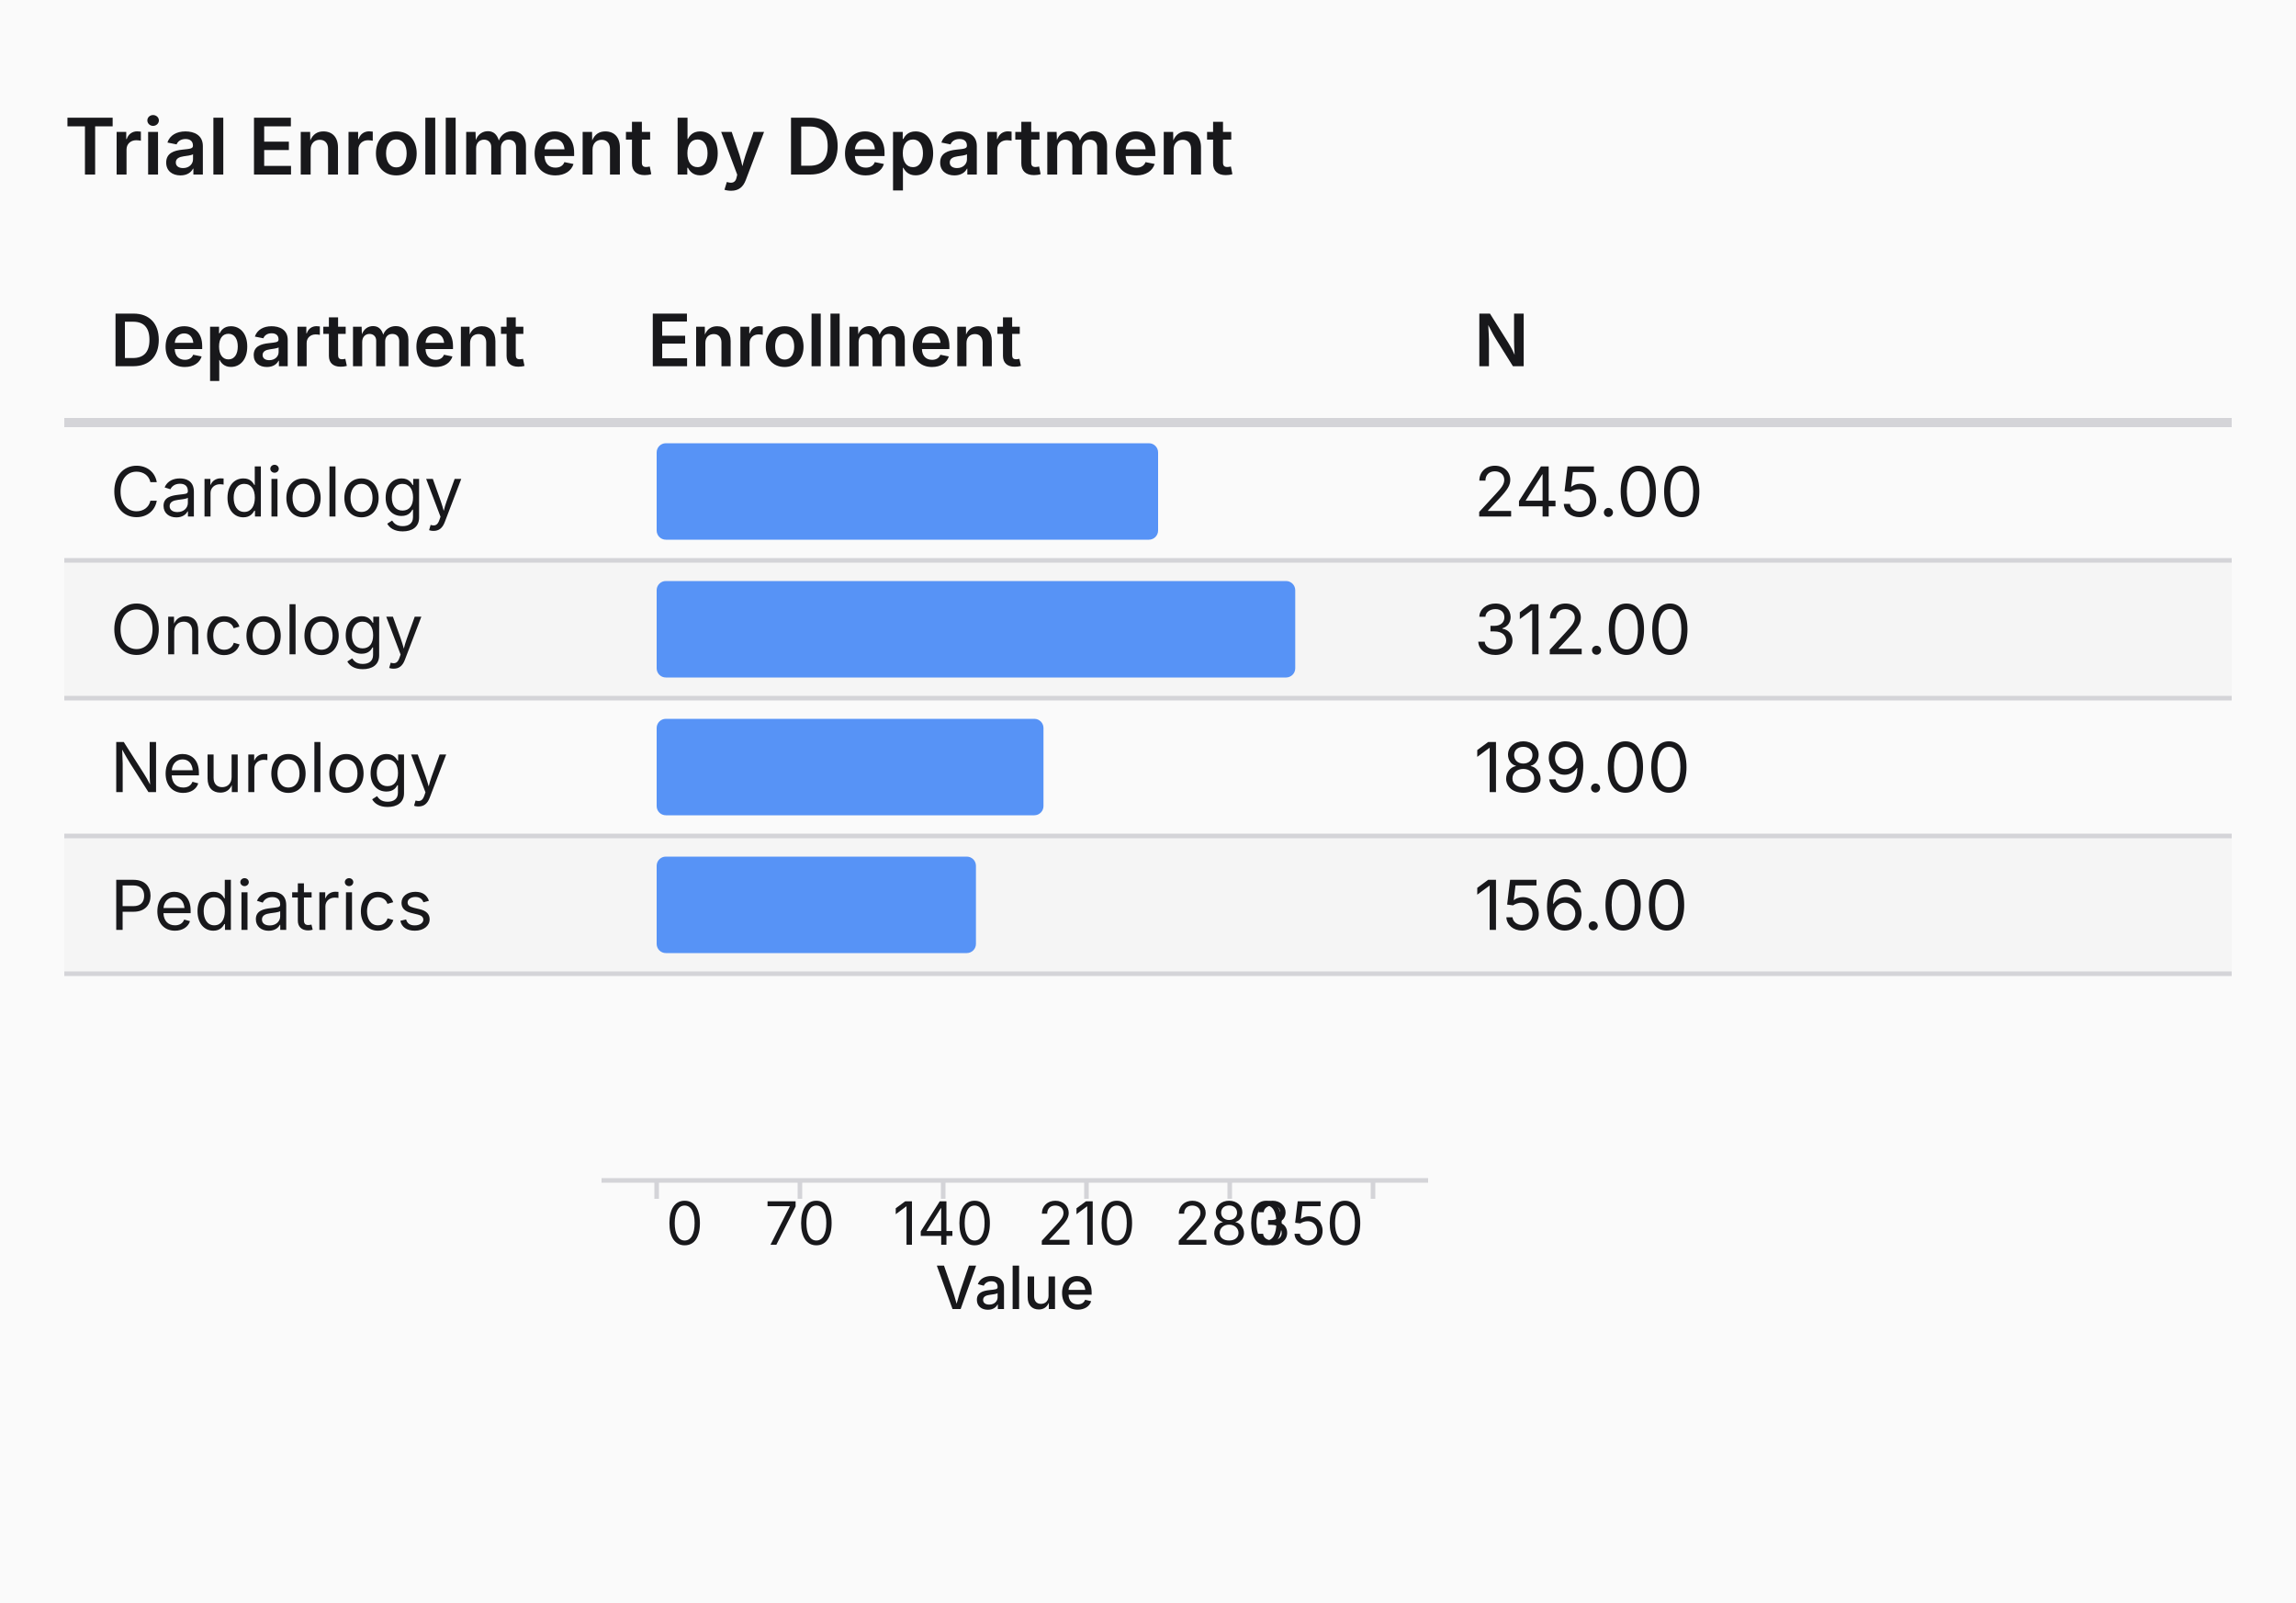
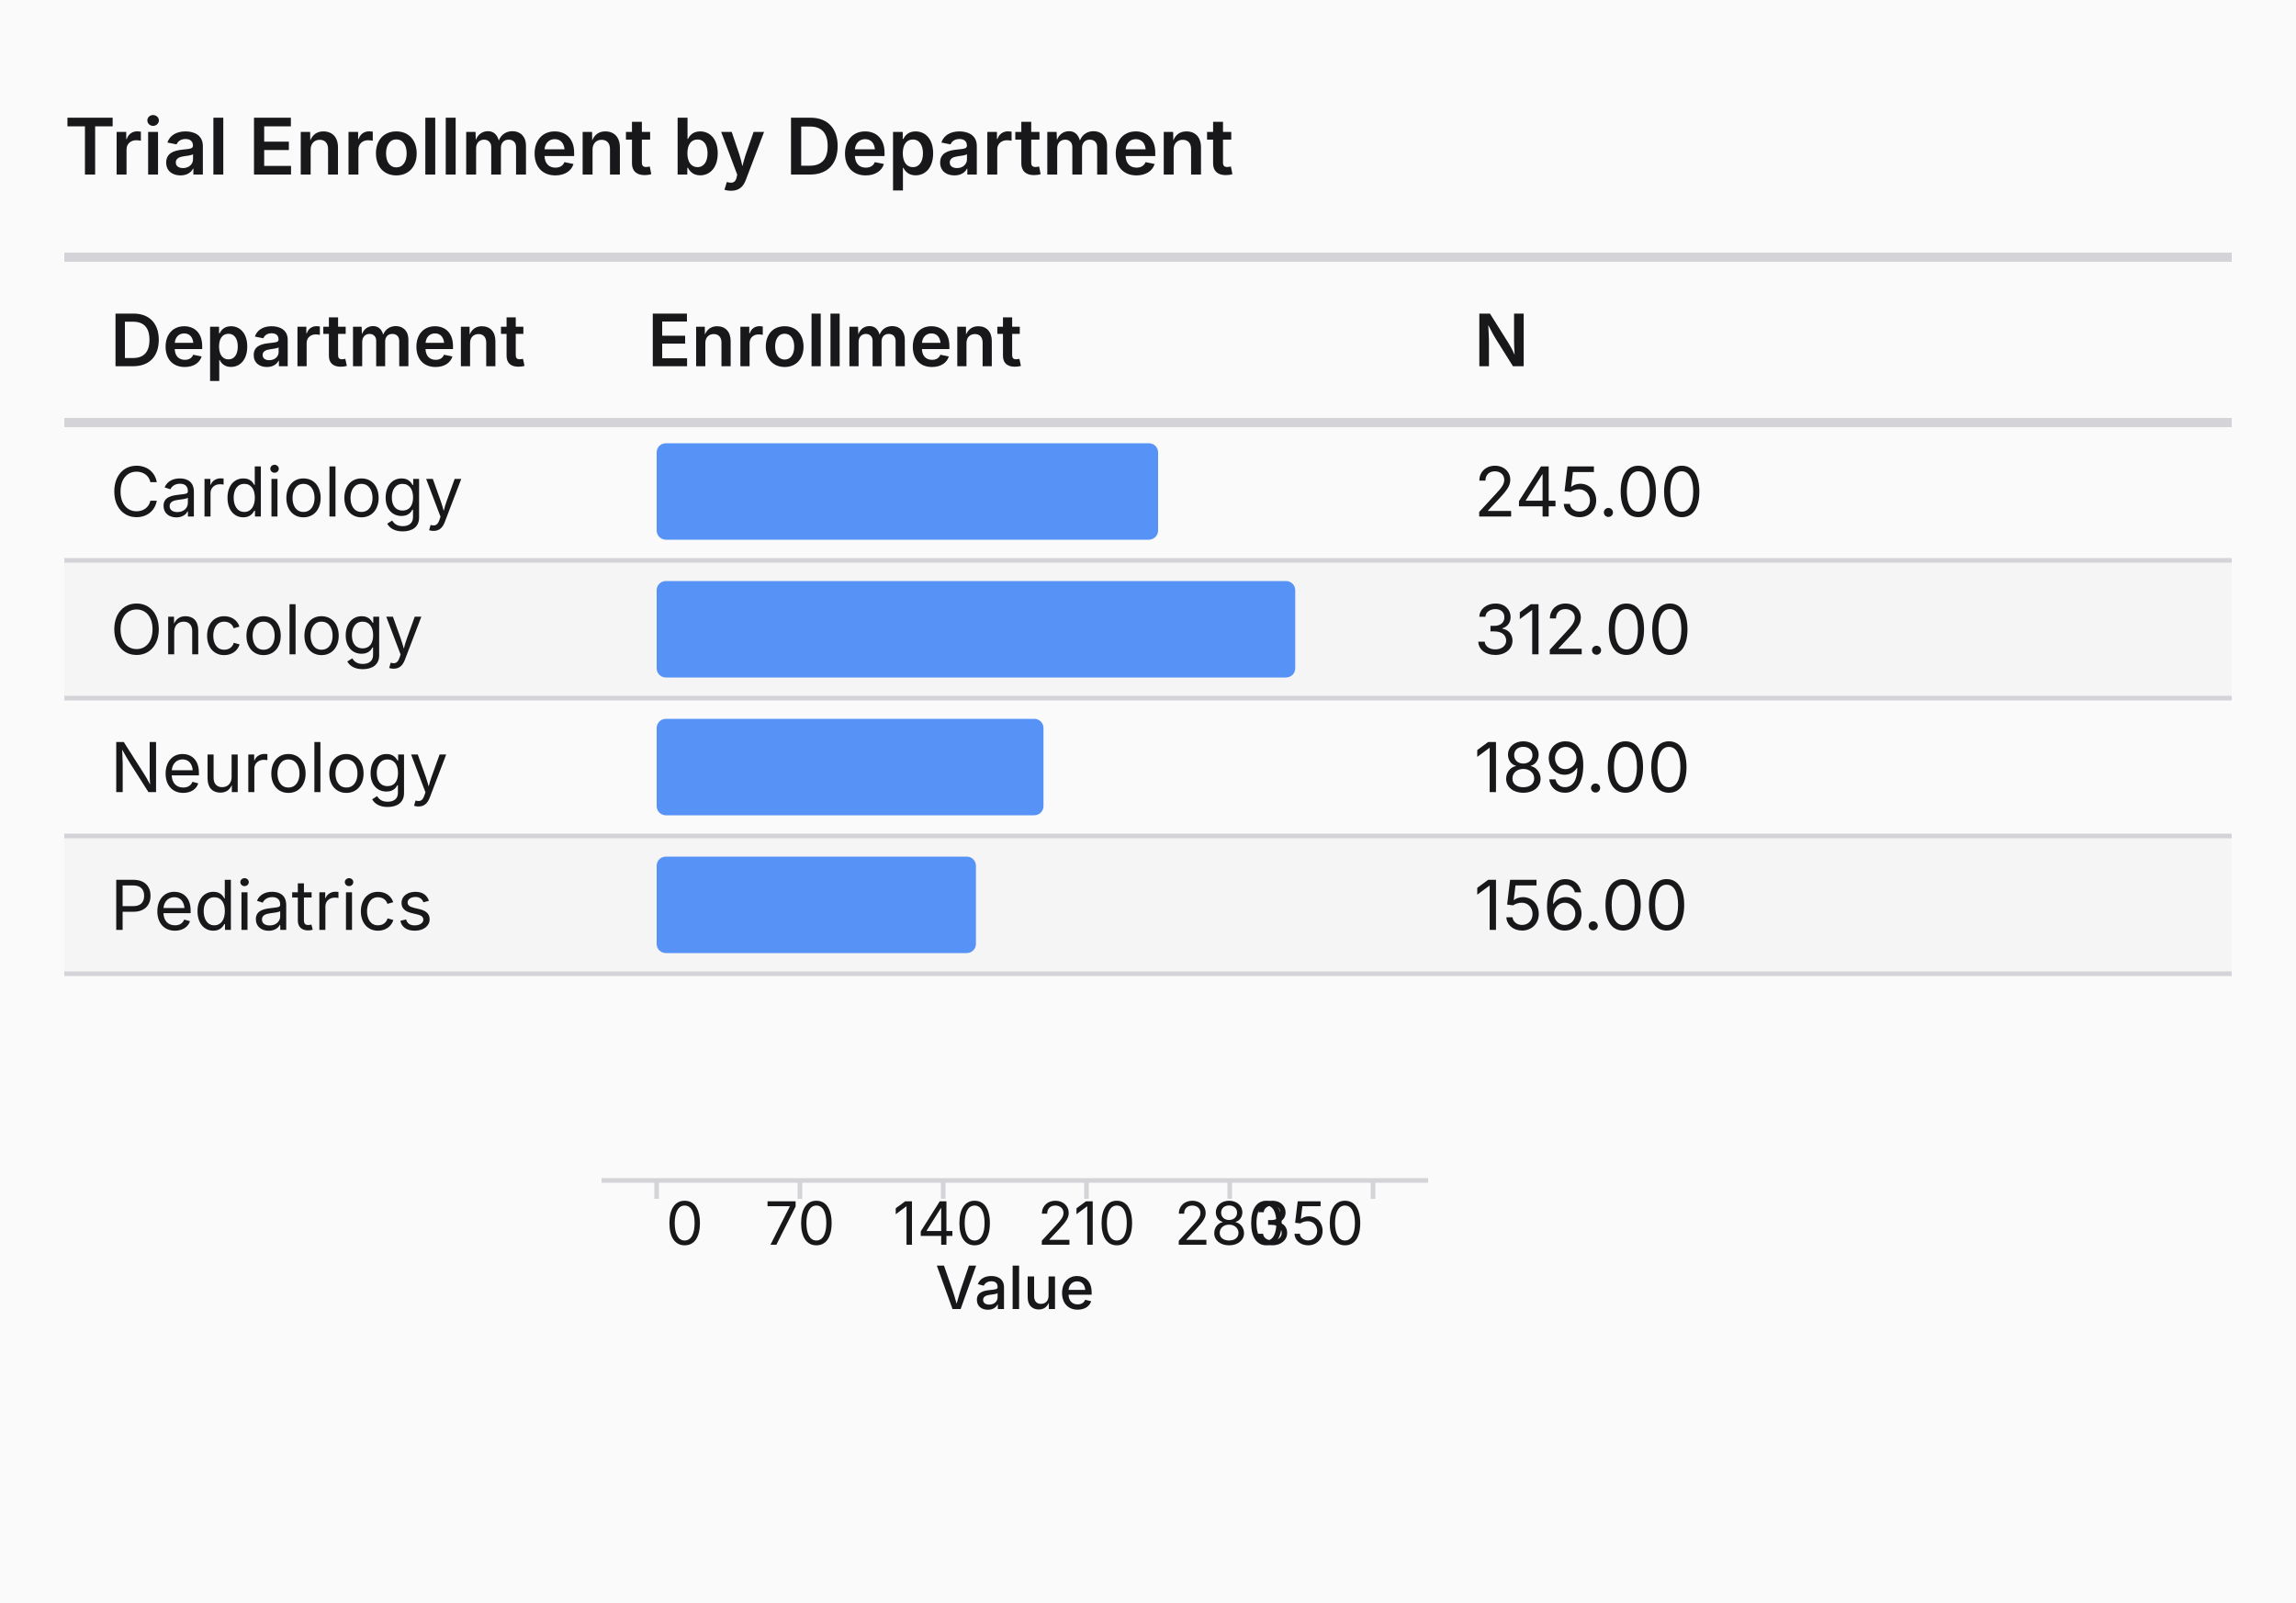
<svg xmlns="http://www.w3.org/2000/svg" width="500" height="349" viewBox="0 0 500 349">
  <style>
  text {
    font-variant-numeric: tabular-nums;
  }
  /* Use dominant-baseline for cell text to match CSS flex centering */
  .cell-text { dominant-baseline: central; }
</style>
  <rect width="100%" height="100%" fill="#fafafa" />
  <text x="14" y="38" font-family="Inter, system-ui, -apple-system, sans-serif" font-size="17px" font-weight="600" fill="#18181b">Trial Enrollment by Department</text>
+   <line x1="14" x2="486" y1="56" y2="56" stroke="#d4d4d8" stroke-width="2" />
  <text class="cell-text" x="24" y="74" font-family="Inter, system-ui, -apple-system, sans-serif" font-size="15.75px" font-weight="600" fill="#18181b">Department</text>
  <text class="cell-text" x="141" y="74" font-family="Inter, system-ui, -apple-system, sans-serif" font-size="15.75px" font-weight="600" text-anchor="start" fill="#18181b">Enrollment</text>
  <text class="cell-text" x="321" y="74" font-family="Inter, system-ui, -apple-system, sans-serif" font-size="15.75px" font-weight="600" text-anchor="start" fill="#18181b">N</text>
  <line x1="14" x2="486" y1="92" y2="92" stroke="#d4d4d8" stroke-width="2" />
  <rect x="14" y="122" width="472" height="30" fill="#f5f5f5" />
  <rect x="14" y="182" width="472" height="30" fill="#f5f5f5" />
  <rect x="143" y="96.5" width="109.2" height="21" fill="#3b82f6" fill-opacity="0.85" rx="2" class="viz-bar-segment" />
  <rect x="143" y="126.5" width="139.063" height="21" fill="#3b82f6" fill-opacity="0.85" rx="2" class="viz-bar-segment" />
  <rect x="143" y="156.5" width="84.24" height="21" fill="#3b82f6" fill-opacity="0.85" rx="2" class="viz-bar-segment" />
  <rect x="143" y="186.5" width="69.531" height="21" fill="#3b82f6" fill-opacity="0.85" rx="2" class="viz-bar-segment" />
  <g transform="translate(0, 257)">
    <line x1="131" x2="311" y1="0" y2="0" stroke="#d4d4d8" stroke-width="1" />
    <line x1="143" x2="143" y1="0" y2="4" stroke="#d4d4d8" stroke-width="1" />
    <text x="145" y="14" text-anchor="start" font-family="Inter, system-ui, -apple-system, sans-serif" font-size="13px" font-weight="400" fill="#18181b">0</text>
    <line x1="174.2" x2="174.2" y1="0" y2="4" stroke="#d4d4d8" stroke-width="1" />
    <text x="174.2" y="14" text-anchor="middle" font-family="Inter, system-ui, -apple-system, sans-serif" font-size="13px" font-weight="400" fill="#18181b">70</text>
    <line x1="205.4" x2="205.4" y1="0" y2="4" stroke="#d4d4d8" stroke-width="1" />
    <text x="205.4" y="14" text-anchor="middle" font-family="Inter, system-ui, -apple-system, sans-serif" font-size="13px" font-weight="400" fill="#18181b">140</text>
    <line x1="236.6" x2="236.6" y1="0" y2="4" stroke="#d4d4d8" stroke-width="1" />
    <text x="236.6" y="14" text-anchor="middle" font-family="Inter, system-ui, -apple-system, sans-serif" font-size="13px" font-weight="400" fill="#18181b">210</text>
    <line x1="267.8" x2="267.8" y1="0" y2="4" stroke="#d4d4d8" stroke-width="1" />
    <text x="267.8" y="14" text-anchor="middle" font-family="Inter, system-ui, -apple-system, sans-serif" font-size="13px" font-weight="400" fill="#18181b">280</text>
    <line x1="299" x2="299" y1="0" y2="4" stroke="#d4d4d8" stroke-width="1" />
    <text x="297" y="14" text-anchor="end" font-family="Inter, system-ui, -apple-system, sans-serif" font-size="13px" font-weight="400" fill="#18181b">350</text>
    <text x="221" y="28" text-anchor="middle" font-family="Inter, system-ui, -apple-system, sans-serif" font-size="13px" font-weight="500" fill="#18181b">Value</text>
  </g>
  <text class="cell-text" x="24" y="107" font-family="Inter, system-ui, -apple-system, sans-serif" font-size="15px" font-weight="400" font-style="normal" fill="#18181b">Cardiology</text>
  <text class="cell-text" x="321" y="107" font-family="Inter, system-ui, -apple-system, sans-serif" font-size="15px" font-weight="400" font-style="normal" text-anchor="start" fill="#18181b">245.00</text>
  <line x1="14" x2="486" y1="122" y2="122" stroke="#d4d4d8" stroke-width="1" />
  <text class="cell-text" x="24" y="137" font-family="Inter, system-ui, -apple-system, sans-serif" font-size="15px" font-weight="400" font-style="normal" fill="#18181b">Oncology</text>
  <text class="cell-text" x="321" y="137" font-family="Inter, system-ui, -apple-system, sans-serif" font-size="15px" font-weight="400" font-style="normal" text-anchor="start" fill="#18181b">312.00</text>
  <line x1="14" x2="486" y1="152" y2="152" stroke="#d4d4d8" stroke-width="1" />
  <text class="cell-text" x="24" y="167" font-family="Inter, system-ui, -apple-system, sans-serif" font-size="15px" font-weight="400" font-style="normal" fill="#18181b">Neurology</text>
  <text class="cell-text" x="321" y="167" font-family="Inter, system-ui, -apple-system, sans-serif" font-size="15px" font-weight="400" font-style="normal" text-anchor="start" fill="#18181b">189.00</text>
  <line x1="14" x2="486" y1="182" y2="182" stroke="#d4d4d8" stroke-width="1" />
  <text class="cell-text" x="24" y="197" font-family="Inter, system-ui, -apple-system, sans-serif" font-size="15px" font-weight="400" font-style="normal" fill="#18181b">Pediatrics</text>
  <text class="cell-text" x="321" y="197" font-family="Inter, system-ui, -apple-system, sans-serif" font-size="15px" font-weight="400" font-style="normal" text-anchor="start" fill="#18181b">156.00</text>
  <line x1="14" x2="486" y1="212" y2="212" stroke="#d4d4d8" stroke-width="1" />
</svg>
